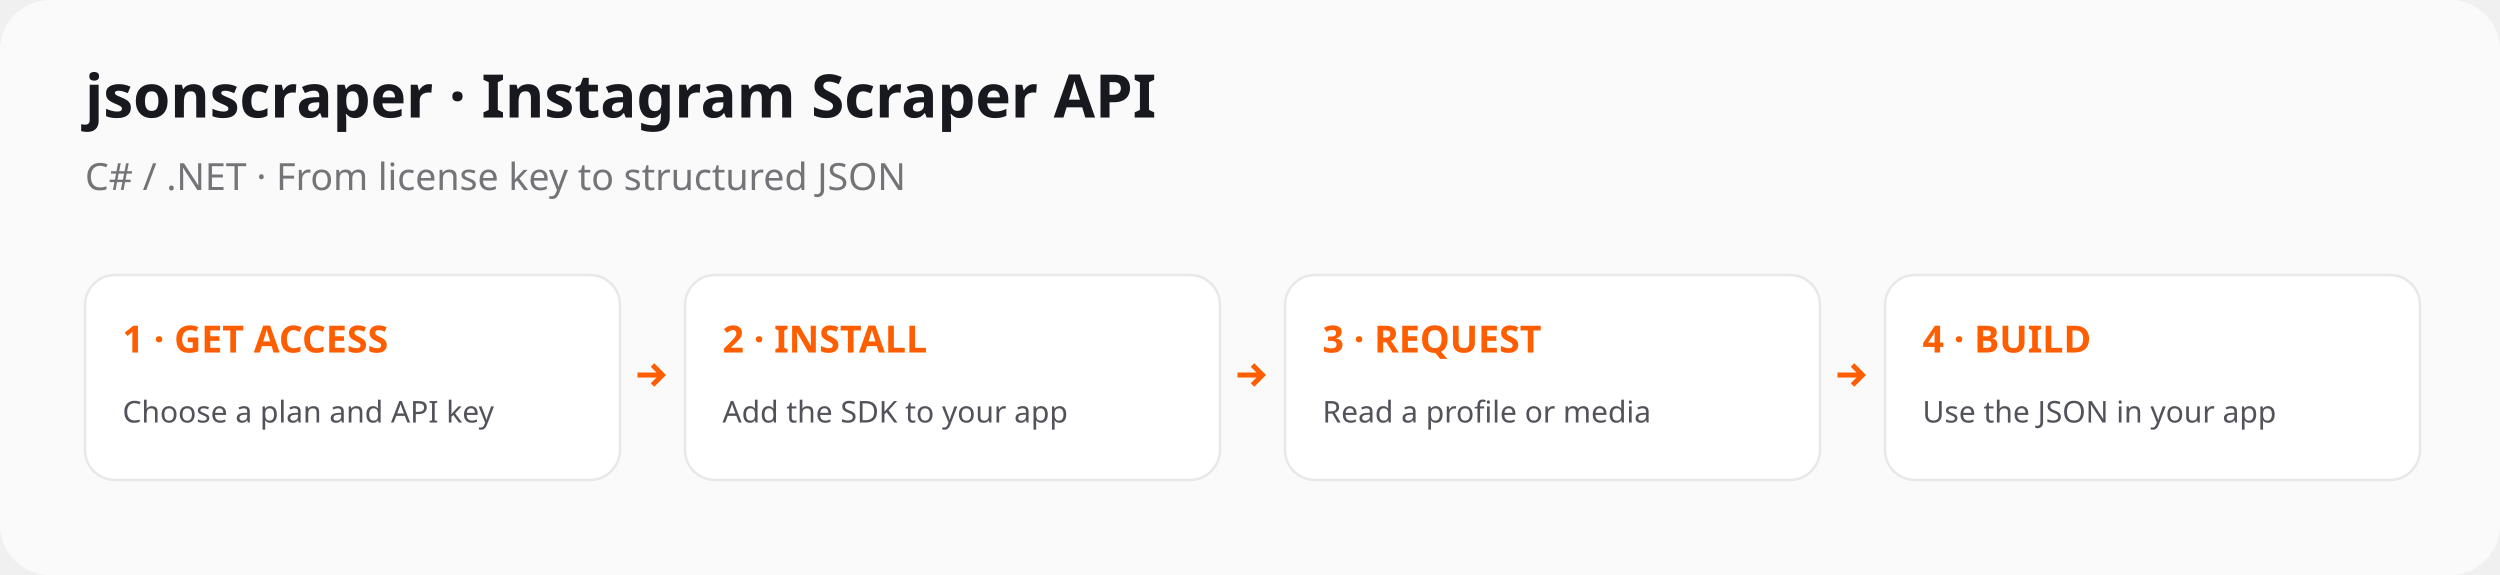
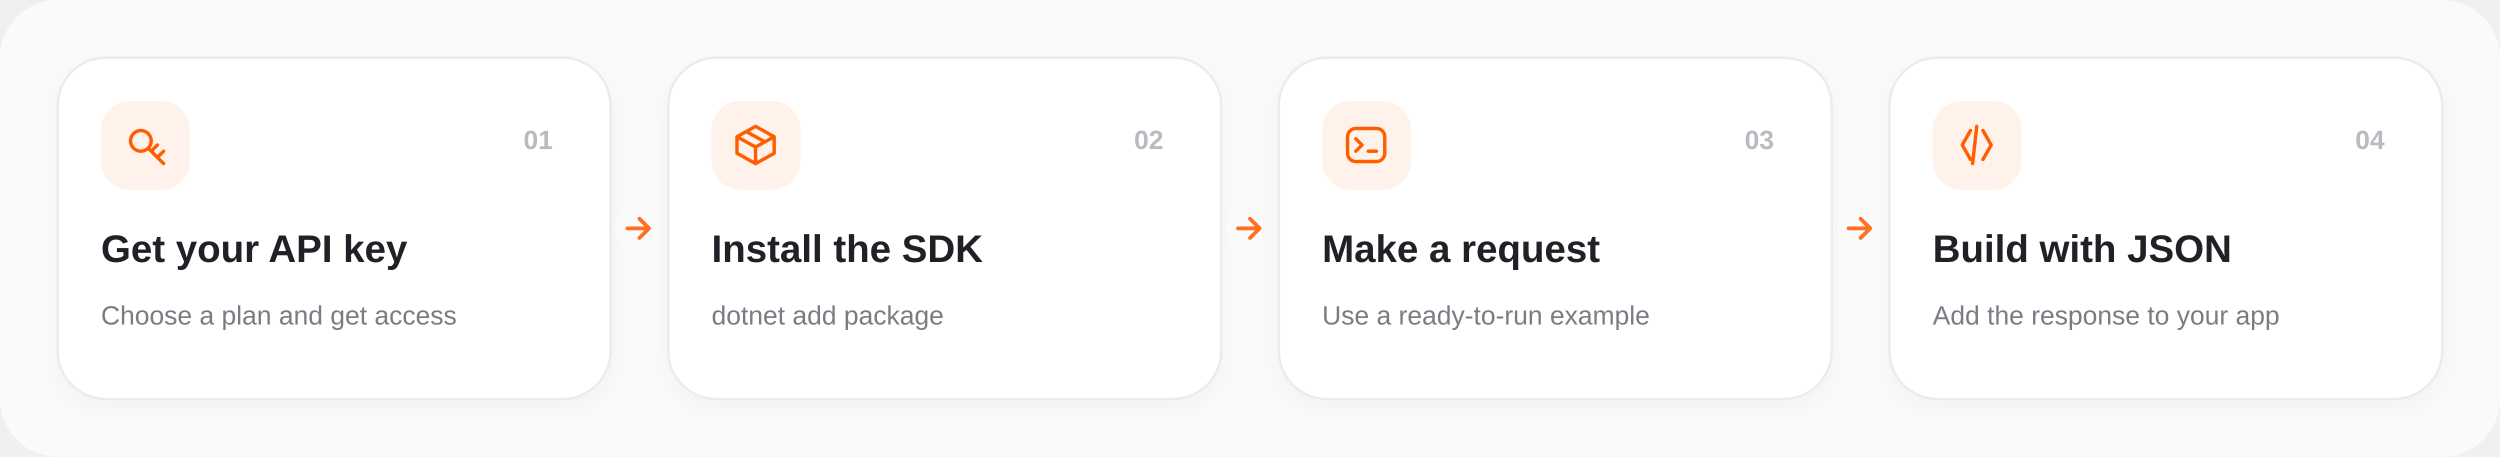
- <svg xmlns="http://www.w3.org/2000/svg" width="1000" height="230" viewBox="0 0 1000 230" role="img" aria-label="Instagram API quick start">
-   <rect width="1000" height="230" rx="20" fill="#fafafa" />
-   <text x="34" y="47" fill="#17191f" font-family="sans-serif" font-size="24" font-weight="700">jsonscraper · Instagram Scraper API</text>
-   <text x="34" y="76" fill="#747478" font-family="sans-serif" font-size="15">C# / .NET · From license key to structured JSON</text>
-   <rect x="34" y="110" width="214" height="82" rx="12" fill="#ffffff" stroke="#e8e8eb" />
-   <text x="49" y="141" fill="#ff5e00" font-family="sans-serif" font-size="15" font-weight="700">1 · GET ACCESS</text>
-   <text x="49" y="169" fill="#52525b" font-family="sans-serif" font-size="12">Choose a plan and API key</text>
-   <path d="M255 150h10m-4-4 4 4-4 4" fill="none" stroke="#ff5e00" stroke-width="2" />
-   <rect x="274" y="110" width="214" height="82" rx="12" fill="#ffffff" stroke="#e8e8eb" />
-   <text x="289" y="141" fill="#ff5e00" font-family="sans-serif" font-size="15" font-weight="700">2 · INSTALL</text>
-   <text x="289" y="169" fill="#52525b" font-family="sans-serif" font-size="12">Add the SDK to your app</text>
-   <path d="M495 150h10m-4-4 4 4-4 4" fill="none" stroke="#ff5e00" stroke-width="2" />
-   <rect x="514" y="110" width="214" height="82" rx="12" fill="#ffffff" stroke="#e8e8eb" />
-   <text x="529" y="141" fill="#ff5e00" font-family="sans-serif" font-size="15" font-weight="700">3 · REQUEST</text>
-   <text x="529" y="169" fill="#52525b" font-family="sans-serif" font-size="12">Read a profile or media</text>
-   <path d="M735 150h10m-4-4 4 4-4 4" fill="none" stroke="#ff5e00" stroke-width="2" />
-   <rect x="754" y="110" width="214" height="82" rx="12" fill="#ffffff" stroke="#e8e8eb" />
-   <text x="769" y="141" fill="#ff5e00" font-family="sans-serif" font-size="15" font-weight="700">4 · BUILD</text>
-   <text x="769" y="169" fill="#52525b" font-family="sans-serif" font-size="12">Use the JSON in your app</text>
+ <svg xmlns="http://www.w3.org/2000/svg" width="1040" height="190" viewBox="0 0 1040 190" role="img" aria-label="Quick start: API key, installation, first request, JSON response">
+   <defs>
+     <filter id="shadow" x="-10%" y="-15%" width="120%" height="140%">
+       <feDropShadow dx="0" dy="3" stdDeviation="4" flood-color="#18181b" flood-opacity=".035" />
+     </filter>
+   </defs>
+   <rect width="1040" height="190" rx="24" fill="#fafafa" />
+   <rect x="24" y="24" width="230" height="142" rx="20" fill="#fff" stroke="#ebebee" filter="url(#shadow)" />
+   <rect x="42" y="42" width="37" height="37" rx="12" fill="#fff2ea" />
+   <g transform="translate(50 50) scale(.86)" fill="none" stroke="#ff5e00" stroke-width="1.65" stroke-linecap="round" stroke-linejoin="round">
+     <circle cx="10" cy="10" r="5" />
+     <path d="m14 14 7 7m-3-3 3-3m-6 0 3-3" />
+   </g>
+   <text x="230" y="62" text-anchor="end" fill="#babac1" font-family="Arial,sans-serif" font-size="11" font-weight="600">01</text>
+   <text x="42" y="109" fill="#202126" font-family="Arial,sans-serif" font-size="16" font-weight="600">Get your API key</text>
+   <text x="42" y="135" fill="#7a7b83" font-family="Arial,sans-serif" font-size="11">Choose a plan and get access</text>
+   <circle cx="266" cy="95" r="10" fill="#fafafa" />
+   <path d="M261 95h9m-4-4 4 4-4 4" fill="none" stroke="#ff7024" stroke-width="1.6" stroke-linecap="round" stroke-linejoin="round" />
+   <rect x="278" y="24" width="230" height="142" rx="20" fill="#fff" stroke="#ebebee" filter="url(#shadow)" />
+   <rect x="296" y="42" width="37" height="37" rx="12" fill="#fff2ea" />
+   <g transform="translate(304 50) scale(.86)" fill="none" stroke="#ff5e00" stroke-width="1.65" stroke-linecap="round" stroke-linejoin="round">
+     <path d="m12 3 9 5v8l-9 5-9-5V8l9-5ZM3 8l9 5 9-5m-9 5v8M7.5 5.5l9 5" />
+   </g>
+   <text x="484" y="62" text-anchor="end" fill="#babac1" font-family="Arial,sans-serif" font-size="11" font-weight="600">02</text>
+   <text x="296" y="109" fill="#202126" font-family="Arial,sans-serif" font-size="16" font-weight="600">Install the SDK</text>
+   <text x="296" y="135" fill="#7a7b83" font-family="Arial,sans-serif" font-size="11">dotnet add package</text>
+   <circle cx="520" cy="95" r="10" fill="#fafafa" />
+   <path d="M515 95h9m-4-4 4 4-4 4" fill="none" stroke="#ff7024" stroke-width="1.6" stroke-linecap="round" stroke-linejoin="round" />
+   <rect x="532" y="24" width="230" height="142" rx="20" fill="#fff" stroke="#ebebee" filter="url(#shadow)" />
+   <rect x="550" y="42" width="37" height="37" rx="12" fill="#fff2ea" />
+   <g transform="translate(558 50) scale(.86)" fill="none" stroke="#ff5e00" stroke-width="1.65" stroke-linecap="round" stroke-linejoin="round">
+     <rect x="3" y="4" width="18" height="16" rx="4" />
+     <path d="m7 9 3 3-3 3m6 0h4" />
+   </g>
+   <text x="738" y="62" text-anchor="end" fill="#babac1" font-family="Arial,sans-serif" font-size="11" font-weight="600">03</text>
+   <text x="550" y="109" fill="#202126" font-family="Arial,sans-serif" font-size="16" font-weight="600">Make a request</text>
+   <text x="550" y="135" fill="#7a7b83" font-family="Arial,sans-serif" font-size="11">Use a ready-to-run example</text>
+   <circle cx="774" cy="95" r="10" fill="#fafafa" />
+   <path d="M769 95h9m-4-4 4 4-4 4" fill="none" stroke="#ff7024" stroke-width="1.6" stroke-linecap="round" stroke-linejoin="round" />
+   <rect x="786" y="24" width="230" height="142" rx="20" fill="#fff" stroke="#ebebee" filter="url(#shadow)" />
+   <rect x="804" y="42" width="37" height="37" rx="12" fill="#fff2ea" />
+   <g transform="translate(812 50) scale(.86)" fill="none" stroke="#ff5e00" stroke-width="1.65" stroke-linecap="round" stroke-linejoin="round">
+     <path d="m9 5-4 7 4 7m6-14 4 7-4 7m-3-16-2 18" />
+   </g>
+   <text x="992" y="62" text-anchor="end" fill="#babac1" font-family="Arial,sans-serif" font-size="11" font-weight="600">04</text>
+   <text x="804" y="109" fill="#202126" font-family="Arial,sans-serif" font-size="16" font-weight="600">Build with JSON</text>
+   <text x="804" y="135" fill="#7a7b83" font-family="Arial,sans-serif" font-size="11">Add the response to your app</text>
</svg>
